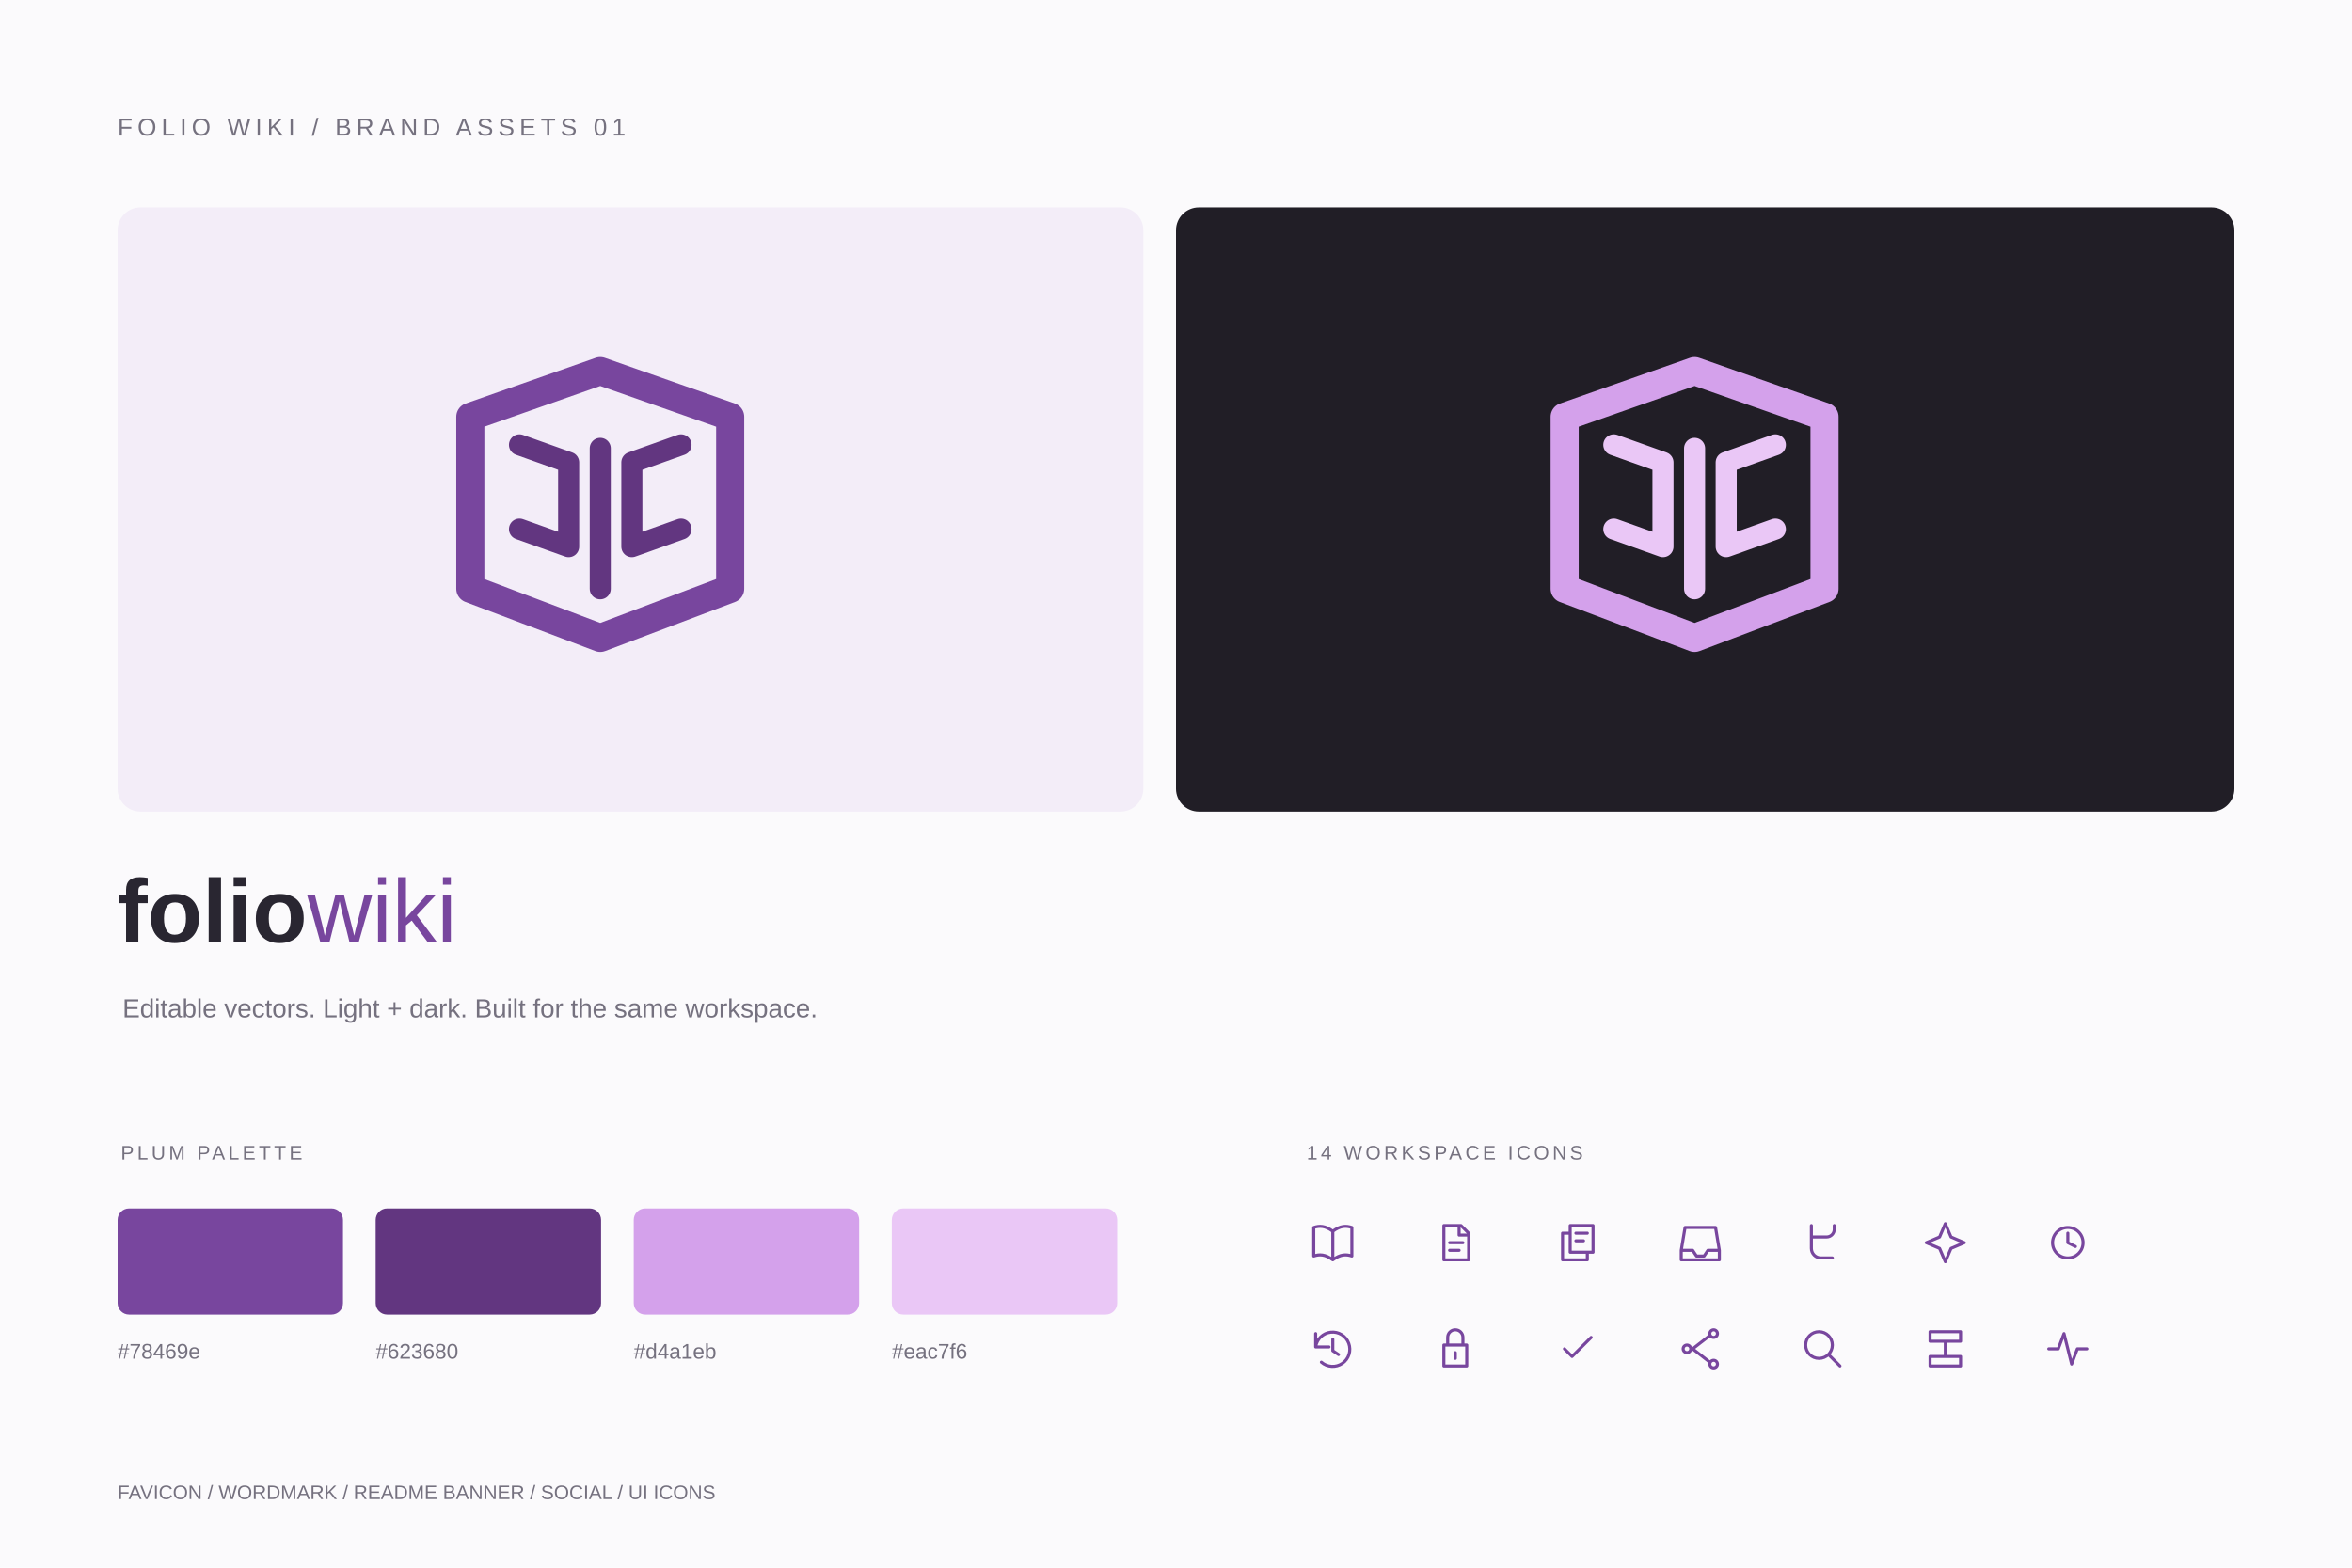
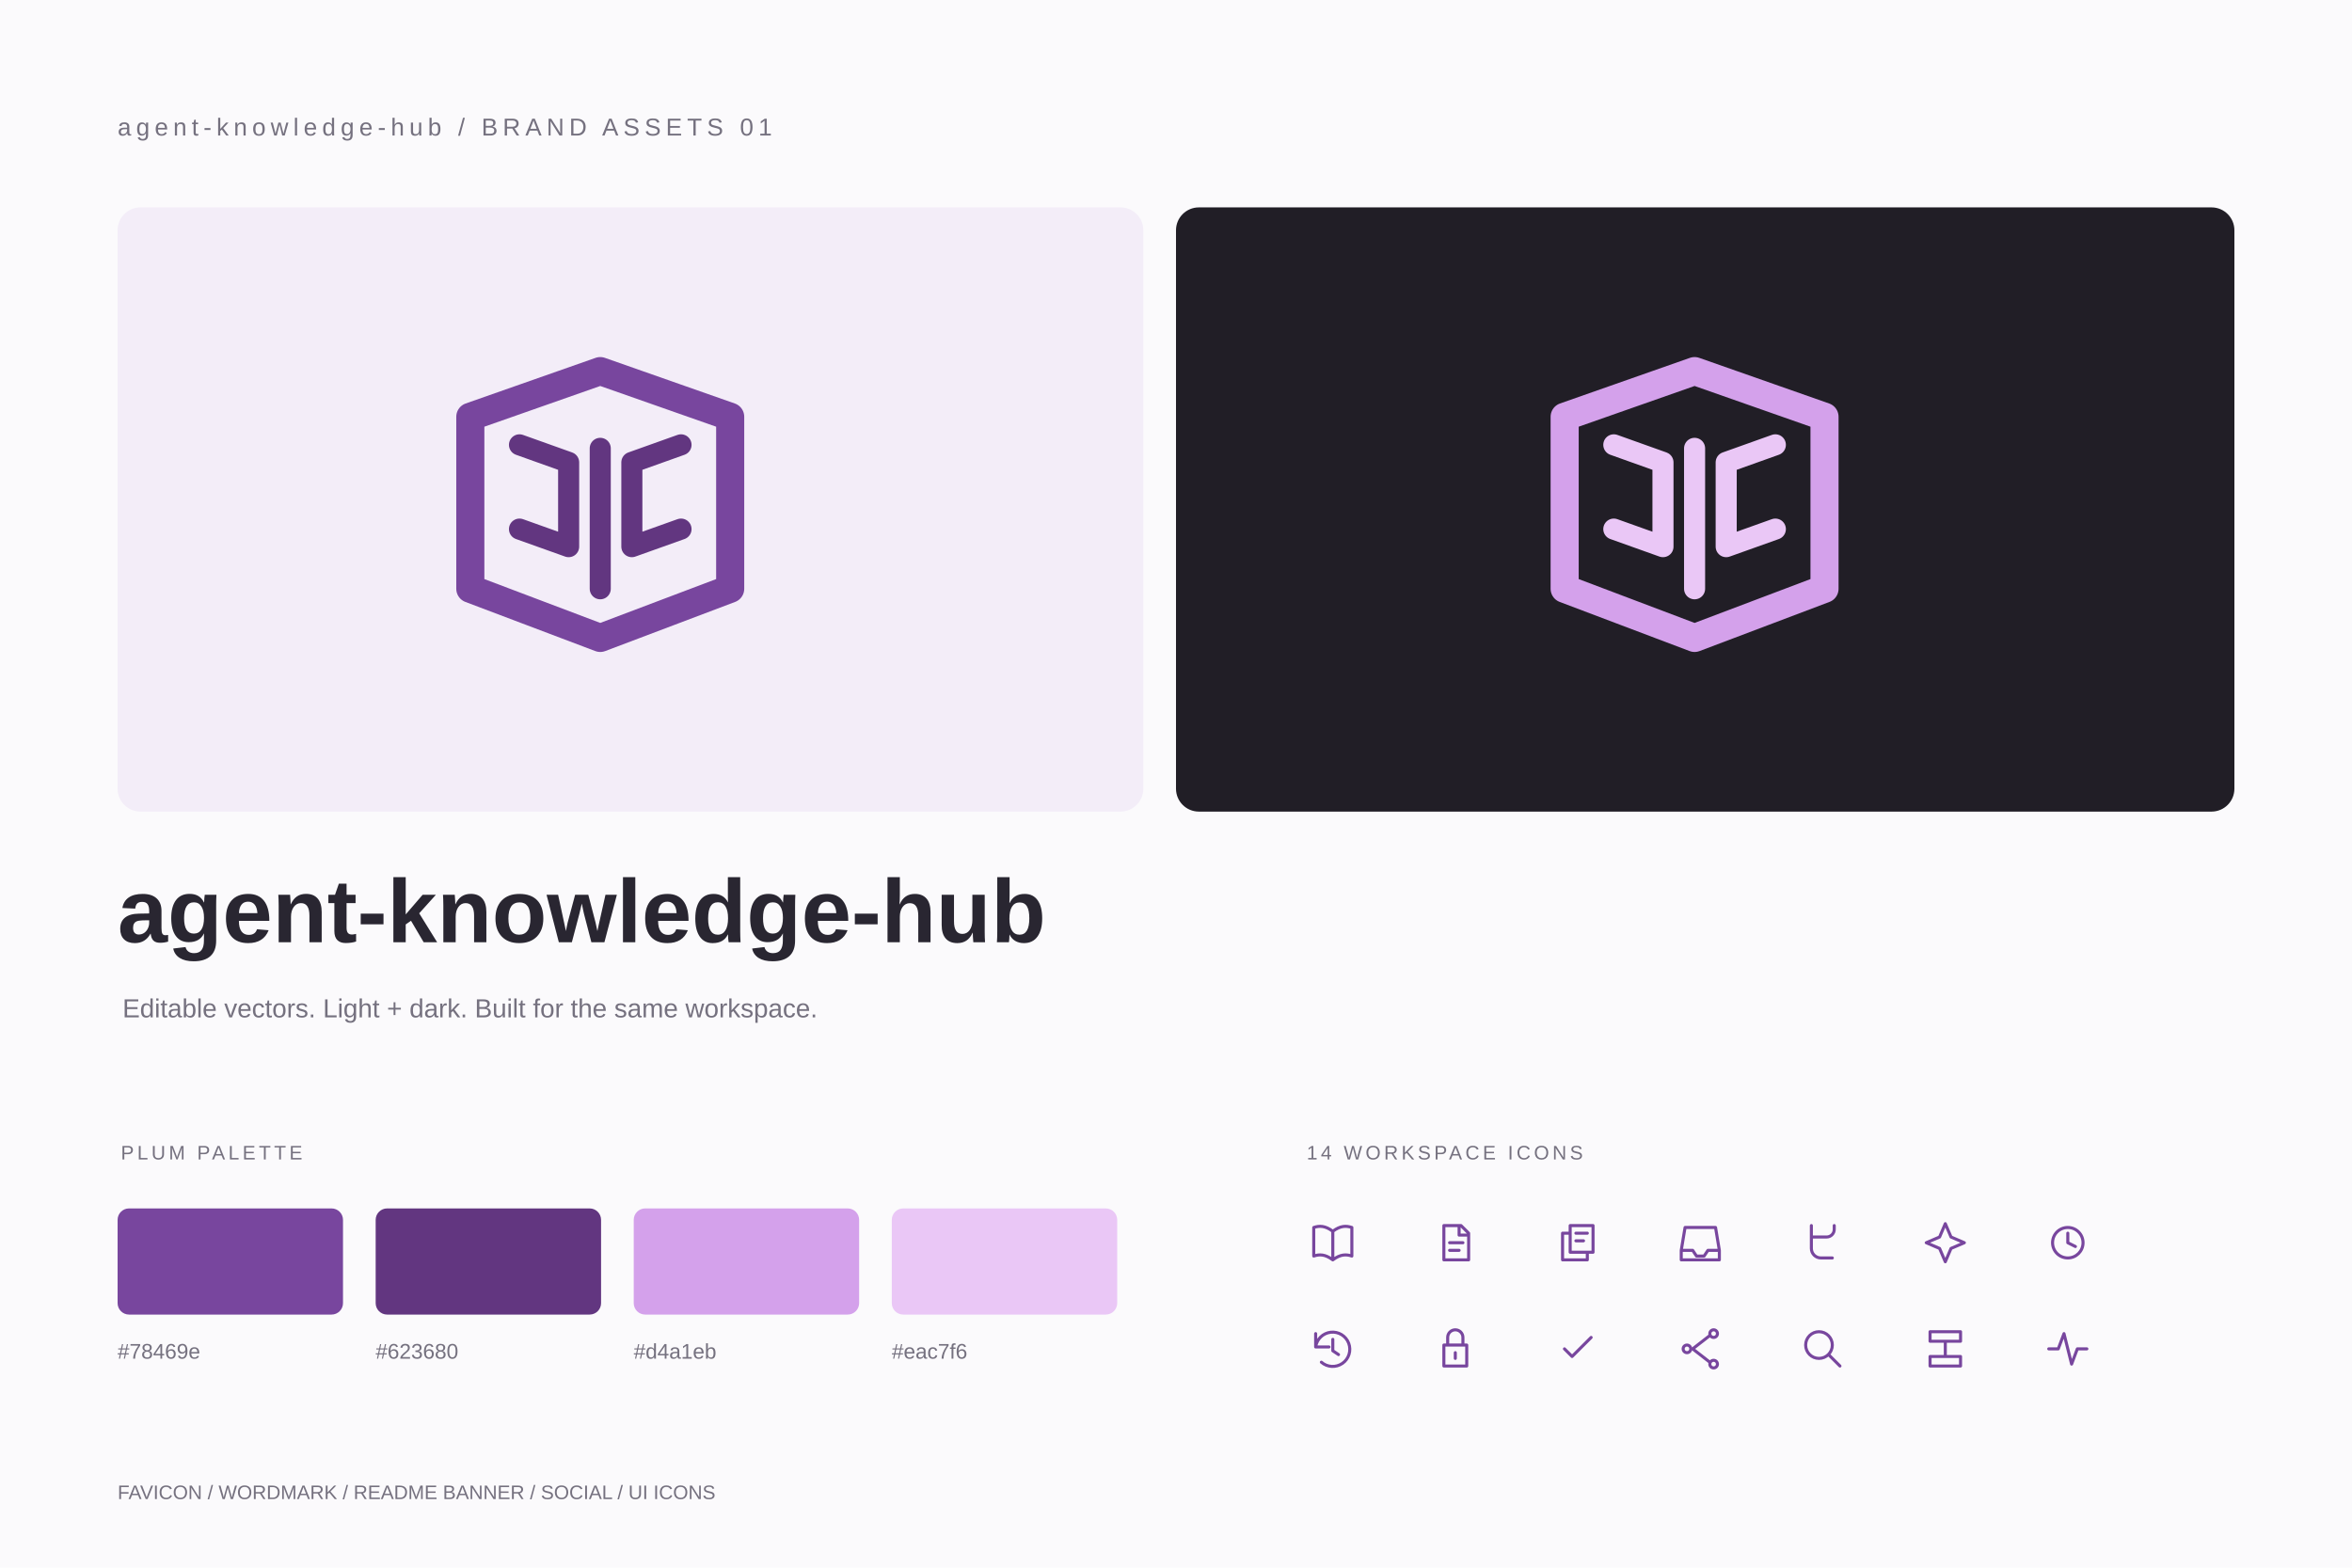
<svg xmlns="http://www.w3.org/2000/svg" width="1440" height="960" viewBox="0 0 1440 960">
  <rect width="1440" height="960" fill="#fbfafc" />
-   <text x="72" y="83" font-family="Arial" font-size="15" fill="#75717f" letter-spacing="3">FOLIO WIKI / BRAND ASSETS 01</text>
+   <text x="72" y="83" font-family="Arial" font-size="15" fill="#75717f" letter-spacing="3">agent-knowledge-hub / BRAND ASSETS 01</text>
  <rect x="72" y="127" width="628" height="370" rx="14" fill="#f3edf8" />
  <rect x="720" y="127" width="648" height="370" rx="14" fill="#211e26" />
  <svg x="260" y="195" width="215" height="215" viewBox="0 0 100 100">
    <path d="M50 15 87 28v49L50 91 13 77V28z" fill="none" stroke="#78469e" stroke-width="8" stroke-linejoin="round" />
    <path d="M50 37v40M27 36l14 5v24l-14-5M73 36l-14 5v24l14-5" fill="none" stroke="#623680" stroke-width="6" stroke-linejoin="round" stroke-linecap="round" />
  </svg>
  <svg x="930" y="195" width="215" height="215" viewBox="0 0 100 100">
    <path d="M50 15 87 28v49L50 91 13 77V28z" fill="none" stroke="#d4a1eb" stroke-width="8" stroke-linejoin="round" />
    <path d="M50 37v40M27 36l14 5v24l-14-5M73 36l-14 5v24l14-5" fill="none" stroke="#eac7f6" stroke-width="6" stroke-linejoin="round" stroke-linecap="round" />
  </svg>
-   <text x="72" y="577" font-family="Arial" font-size="55" font-weight="600" fill="#292631">folio<tspan font-weight="300" fill="#78469e"> wiki</tspan>
-   </text>
+   <text x="72" y="577" font-family="Arial" font-size="55" font-weight="600" fill="#292631">agent-knowledge-hub</text>
  <text x="75" y="623" font-family="Arial" font-size="16" fill="#75717f">Editable vectors. Light + dark. Built for the same workspace.</text>
  <text x="74" y="710" font-family="Arial" font-size="12" fill="#75717f" letter-spacing="2">PLUM PALETTE</text>
  <rect x="72" y="740" width="138" height="65" rx="7" fill="#78469e" />
  <text x="72" y="832" font-family="Arial" font-size="13" fill="#75717f">#78469e</text>
  <rect x="230" y="740" width="138" height="65" rx="7" fill="#623680" />
  <text x="230" y="832" font-family="Arial" font-size="13" fill="#75717f">#623680</text>
  <rect x="388" y="740" width="138" height="65" rx="7" fill="#d4a1eb" />
  <text x="388" y="832" font-family="Arial" font-size="13" fill="#75717f">#d4a1eb</text>
  <rect x="546" y="740" width="138" height="65" rx="7" fill="#eac7f6" />
  <text x="546" y="832" font-family="Arial" font-size="13" fill="#75717f">#eac7f6</text>
  <text x="800" y="710" font-family="Arial" font-size="12" fill="#75717f" letter-spacing="2">14 WORKSPACE ICONS</text>
  <svg x="802" y="747" width="28" height="28" viewBox="0 0 24 24">
    <path d="M12 6C8 3 5 3 2 4v15c3-1 6-1 10 2m0-15c4-3 7-3 10-2v15c-3-1-6-1-10 2V6" fill="none" stroke="#78469e" stroke-width="1.6" stroke-linecap="round" stroke-linejoin="round" />
  </svg>
  <svg x="877" y="747" width="28" height="28" viewBox="0 0 24 24">
    <path d="M6 3h9l4 4v14H6zM14 3v5h5M9 12h7M9 16h5" fill="none" stroke="#78469e" stroke-width="1.6" stroke-linecap="round" stroke-linejoin="round" />
  </svg>
  <svg x="952" y="747" width="28" height="28" viewBox="0 0 24 24">
    <path d="M8 7H4v14h13v-4M8 3h12v14H8zM11 7h6M11 11h4" fill="none" stroke="#78469e" stroke-width="1.6" stroke-linecap="round" stroke-linejoin="round" />
  </svg>
  <svg x="1027" y="747" width="28" height="28" viewBox="0 0 24 24">
    <path d="M4 4h16l2 12v5H2v-5zM2 16h6l2 3h4l2-3h6" fill="none" stroke="#78469e" stroke-width="1.6" stroke-linecap="round" stroke-linejoin="round" />
  </svg>
  <svg x="1102" y="747" width="28" height="28" viewBox="0 0 24 24">
    <path d="M6 3v12a5 5 0 0 0 5 5h6M6 9h8a4 4 0 0 0 4-4V3" fill="none" stroke="#78469e" stroke-width="1.6" stroke-linecap="round" stroke-linejoin="round" />
  </svg>
  <svg x="1177" y="747" width="28" height="28" viewBox="0 0 24 24">
    <path d="m12 2 3 7 7 3-7 3-3 7-3-7-7-3 7-3z" fill="none" stroke="#78469e" stroke-width="1.6" stroke-linecap="round" stroke-linejoin="round" />
  </svg>
  <svg x="1252" y="747" width="28" height="28" viewBox="0 0 24 24">
    <path d="M12 4a8 8 0 1 0 0 16 8 8 0 0 0 0-16M12 7v5l4 2" fill="none" stroke="#78469e" stroke-width="1.6" stroke-linecap="round" stroke-linejoin="round" />
  </svg>
  <svg x="802" y="812" width="28" height="28" viewBox="0 0 24 24">
    <path d="M3 11a9 9 0 1 1 3 8M3 4v7h7M12 7v6l3 2" fill="none" stroke="#78469e" stroke-width="1.6" stroke-linecap="round" stroke-linejoin="round" />
  </svg>
  <svg x="877" y="812" width="28" height="28" viewBox="0 0 24 24">
    <path d="M6 10h12v11H6zM8 10V6a4 4 0 0 1 8 0v4M12 14v3" fill="none" stroke="#78469e" stroke-width="1.6" stroke-linecap="round" stroke-linejoin="round" />
  </svg>
  <svg x="952" y="812" width="28" height="28" viewBox="0 0 24 24">
    <path d="m5 12 4 4L19 6" fill="none" stroke="#78469e" stroke-width="1.6" stroke-linecap="round" stroke-linejoin="round" />
  </svg>
  <svg x="1027" y="812" width="28" height="28" viewBox="0 0 24 24">
    <path d="M8 12 17 5M8 12l9 7M7 12a2 2 0 1 0-4 0 2 2 0 0 0 4 0M21 4a2 2 0 1 0-4 0 2 2 0 0 0 4 0M21 20a2 2 0 1 0-4 0 2 2 0 0 0 4 0" fill="none" stroke="#78469e" stroke-width="1.6" stroke-linecap="round" stroke-linejoin="round" />
  </svg>
  <svg x="1102" y="812" width="28" height="28" viewBox="0 0 24 24">
    <path d="M17 10a7 7 0 1 0-14 0 7 7 0 0 0 14 0m-2 5 6 6" fill="none" stroke="#78469e" stroke-width="1.6" stroke-linecap="round" stroke-linejoin="round" />
  </svg>
  <svg x="1177" y="812" width="28" height="28" viewBox="0 0 24 24">
    <path d="M4 3h16v5H4zM4 16h16v5H4zM12 8v8" fill="none" stroke="#78469e" stroke-width="1.6" stroke-linecap="round" stroke-linejoin="round" />
  </svg>
  <svg x="1252" y="812" width="28" height="28" viewBox="0 0 24 24">
    <path d="M2 12h5l3-8 4 16 3-8h5" fill="none" stroke="#78469e" stroke-width="1.6" stroke-linecap="round" stroke-linejoin="round" />
  </svg>
  <text x="72" y="918" font-family="Arial" font-size="12" fill="#75717f">FAVICON / WORDMARK / README BANNER / SOCIAL / UI ICONS</text>
</svg>
